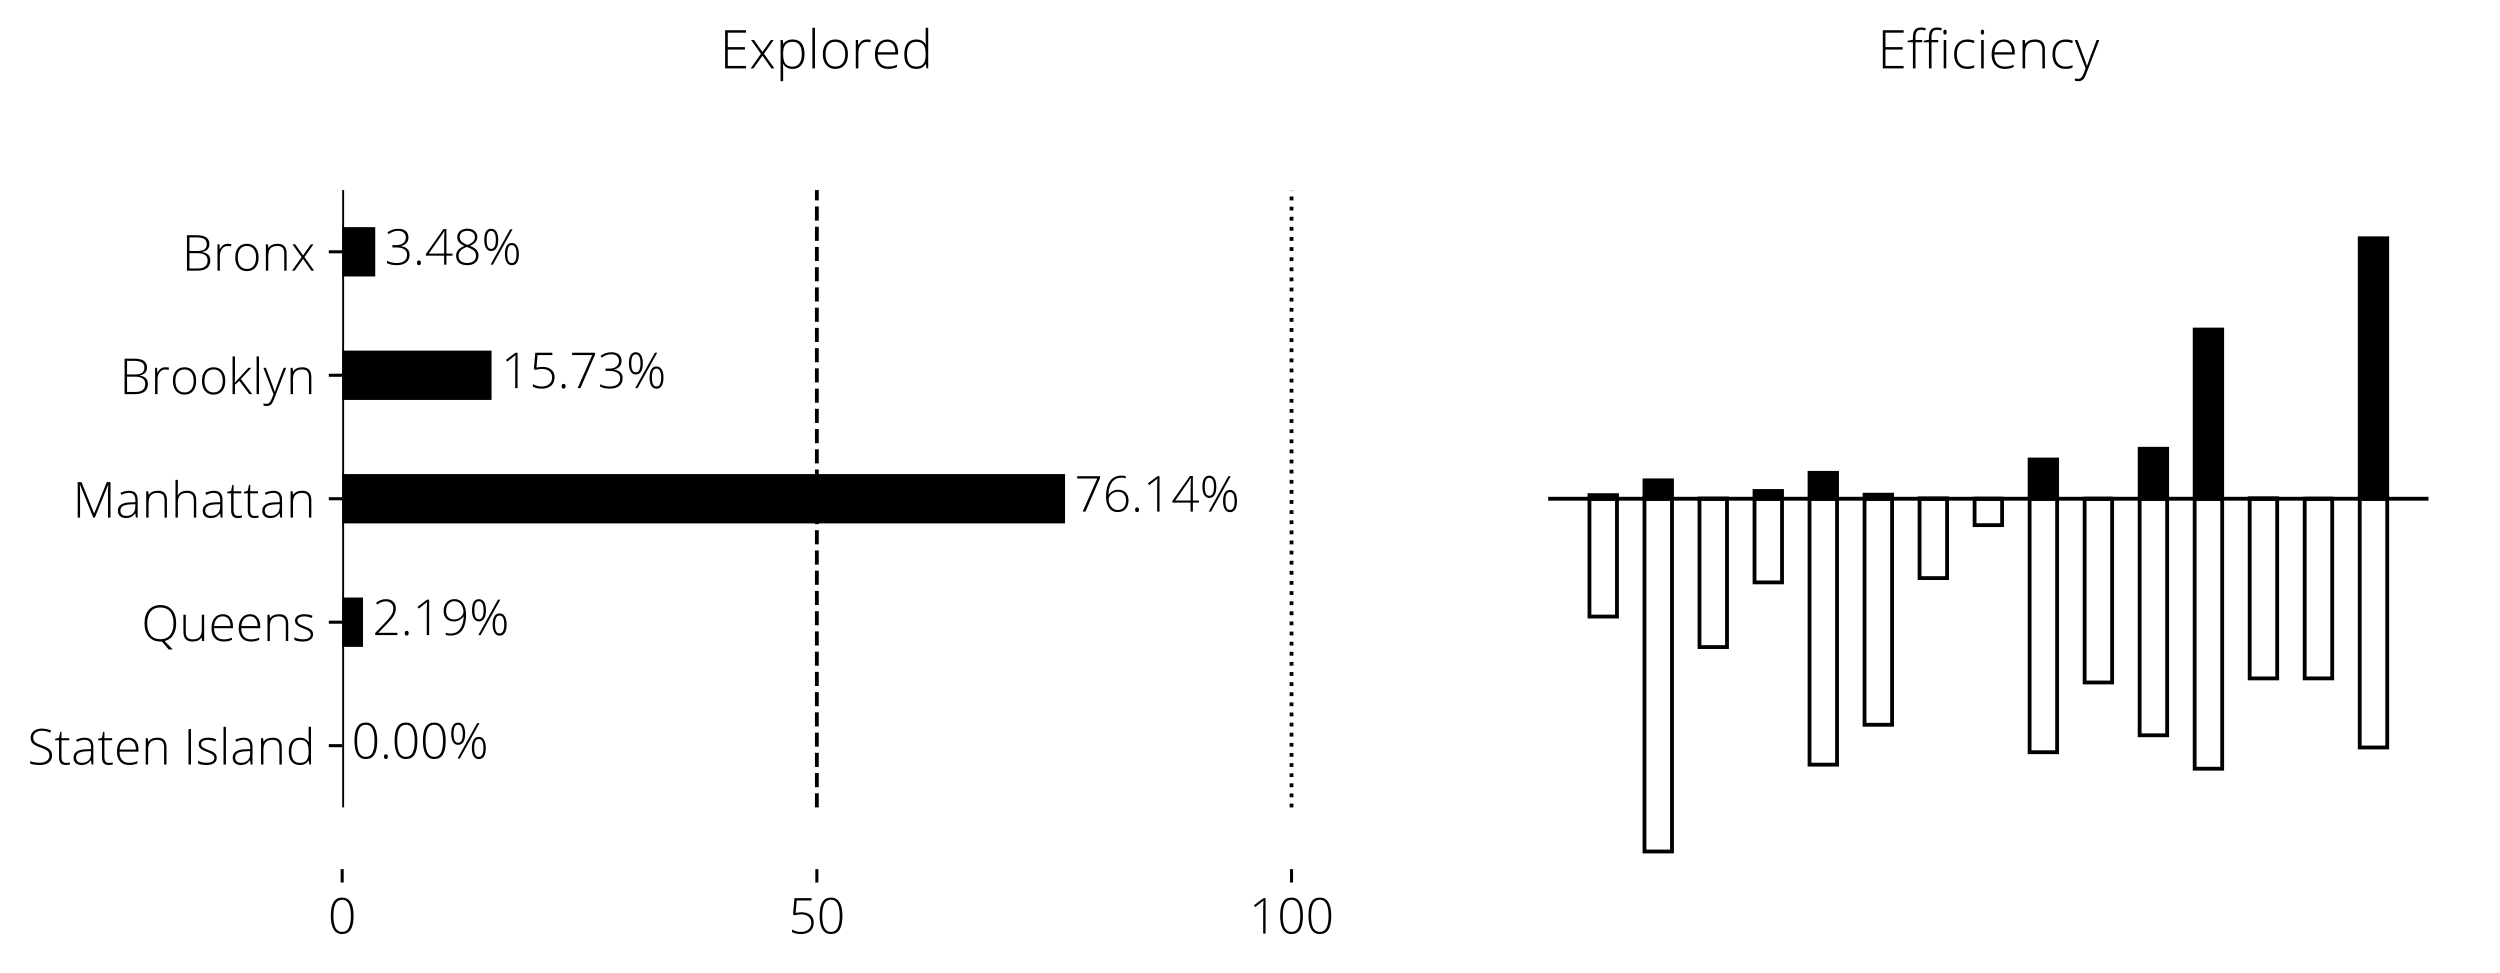
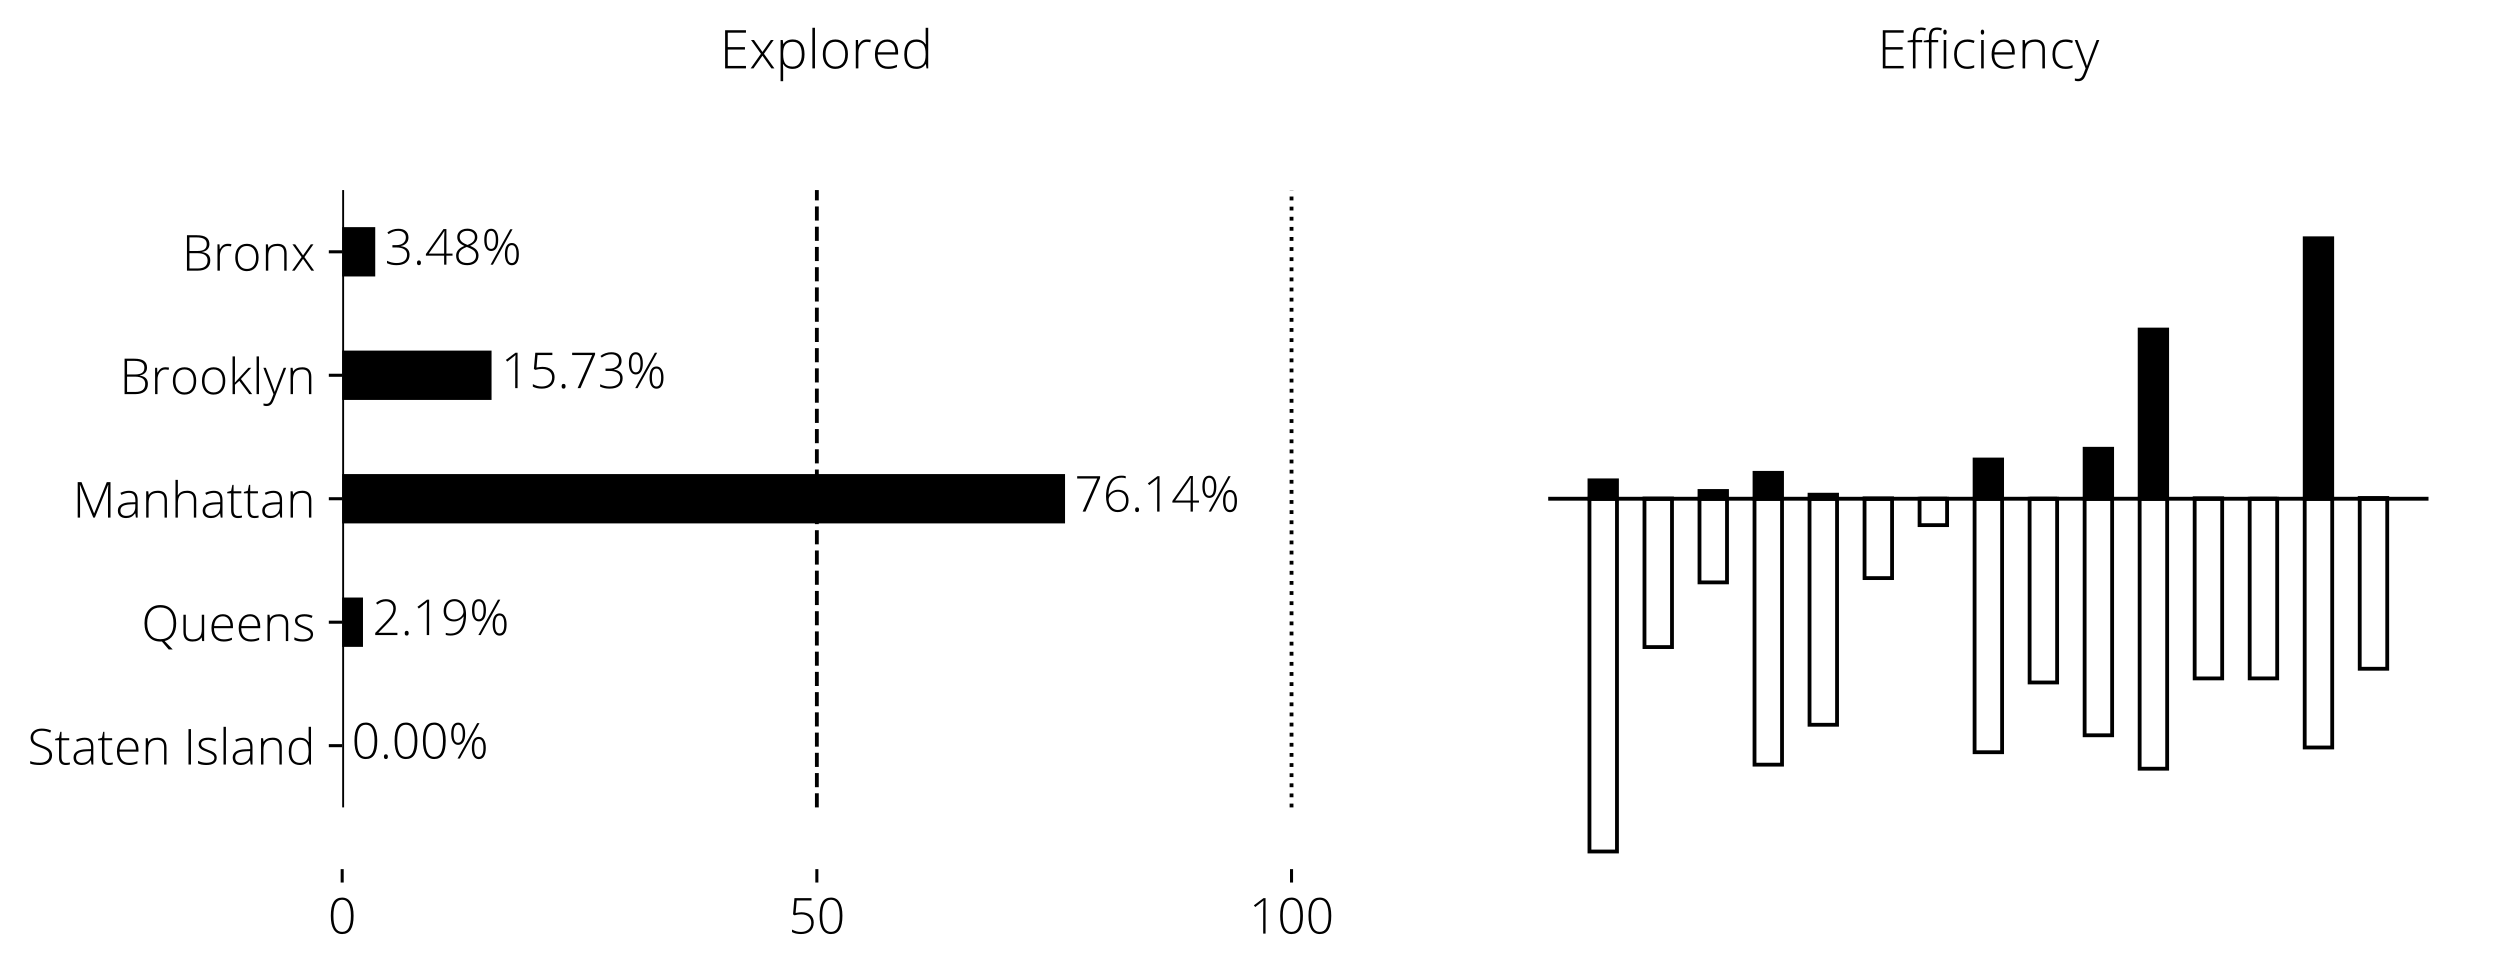
<svg xmlns="http://www.w3.org/2000/svg" xmlns:xlink="http://www.w3.org/1999/xlink" width="654.828pt" height="254.856pt" viewBox="0 0 654.828 254.856" version="1.1">
  <defs>
    <style type="text/css">*{stroke-linejoin: round; stroke-linecap: butt}</style>
  </defs>
  <g id="figure_1">
    <g id="patch_1">
      <path d="M 0 254.856  L 654.828 254.856  L 654.828 0  L 0 0  z " style="fill: #ffffff" />
    </g>
    <g id="axes_1">
      <g id="patch_2">
        <path d="M 89.628 227.654  L 343.265 227.654  L 343.265 33.614  L 89.628 33.614  L 89.628 227.654  z " style="fill: none" />
      </g>
      <g id="patch_3">
-         <path d="M 89.628 201.782  L 89.628 201.782  L 89.628 188.846  L 89.628 188.846  z " clip-path="url(#p8595ddb0e6)" />
+         <path d="M 89.628 201.782  L 89.628 201.782  L 89.628 188.846  L 89.628 188.846  z " clip-path="url(#p17b033b5c3)" />
      </g>
      <g id="patch_4">
-         <path d="M 89.628 169.442  L 95.077 169.442  L 95.077 156.506  L 89.628 156.506  z " clip-path="url(#p8595ddb0e6)" />
+         <path d="M 89.628 169.442  L 95.077 169.442  L 95.077 156.506  L 89.628 156.506  z " clip-path="url(#p17b033b5c3)" />
      </g>
      <g id="patch_5">
-         <path d="M 89.628 137.102  L 278.967 137.102  L 278.967 124.166  L 89.628 124.166  z " clip-path="url(#p8595ddb0e6)" />
+         <path d="M 89.628 137.102  L 278.967 137.102  L 278.967 124.166  L 89.628 124.166  z " clip-path="url(#p17b033b5c3)" />
      </g>
      <g id="patch_6">
-         <path d="M 89.628 104.762  L 128.753 104.762  L 128.753 91.826  L 89.628 91.826  z " clip-path="url(#p8595ddb0e6)" />
+         <path d="M 89.628 104.762  L 128.753 104.762  L 128.753 91.826  L 89.628 91.826  z " clip-path="url(#p17b033b5c3)" />
      </g>
      <g id="patch_7">
-         <path d="M 89.628 72.422  L 98.287 72.422  L 98.287 59.486  L 89.628 59.486  z " clip-path="url(#p8595ddb0e6)" />
+         <path d="M 89.628 72.422  L 98.287 72.422  L 98.287 59.486  L 89.628 59.486  z " clip-path="url(#p17b033b5c3)" />
      </g>
      <g id="matplotlib.axis_1">
        <g id="xtick_1">
          <g id="line2d_1">
            <defs>
-               <path id="mc3b508fb8c" d="M 0 0  L 0 3.5  " style="stroke: #000000; stroke-width: 0.8" />
+               <path id="m04b04b1396" d="M 0 0  L 0 3.5  " style="stroke: #000000; stroke-width: 0.8" />
            </defs>
            <g>
-               <use xlink:href="#mc3b508fb8c" x="89.628" y="227.654" style="stroke: #000000; stroke-width: 0.8" />
+               <use xlink:href="#m04b04b1396" x="89.628" y="227.654" style="stroke: #000000; stroke-width: 0.8" />
            </g>
          </g>
          <g id="text_1">
            <g transform="translate(85.91836 244.5322) scale(0.13 -0.13)">
              <defs>
                <path id="OpenSans-Light-30" d="M 3297 2297  Q 3297 1094 2930 515  Q 2563 -63 1819 -63  Q 1103 -63 731 532  Q 359 1128 359 2297  Q 359 3491 720 4066  Q 1081 4641 1819 4641  Q 2541 4641 2919 4045  Q 3297 3450 3297 2297  z M 697 2297  Q 697 1234 975 726  Q 1253 219 1819 219  Q 2409 219 2679 744  Q 2950 1269 2950 2297  Q 2950 3309 2679 3834  Q 2409 4359 1819 4359  Q 1228 4359 962 3834  Q 697 3309 697 2297  z " transform="scale(0.015625)" />
              </defs>
              <use xlink:href="#OpenSans-Light-30" />
            </g>
          </g>
        </g>
        <g id="xtick_2">
          <g id="line2d_2">
            <g>
-               <use xlink:href="#mc3b508fb8c" x="213.96" y="227.654" style="stroke: #000000; stroke-width: 0.8" />
+               <use xlink:href="#m04b04b1396" x="213.96" y="227.654" style="stroke: #000000; stroke-width: 0.8" />
            </g>
          </g>
          <g id="text_2">
            <g transform="translate(206.5398 244.5322) scale(0.13 -0.13)">
              <defs>
                <path id="OpenSans-Light-35" d="M 1678 2747  Q 2409 2747 2829 2394  Q 3250 2041 3250 1422  Q 3250 719 2812 328  Q 2375 -63 1606 -63  Q 1266 -63 959 4  Q 653 72 447 197  L 447 519  Q 784 347 1046 280  Q 1309 213 1606 213  Q 2206 213 2568 530  Q 2931 847 2931 1388  Q 2931 1897 2578 2187  Q 2225 2478 1619 2478  Q 1213 2478 769 2356  L 581 2478  L 763 4569  L 2963 4569  L 2963 4269  L 1056 4269  L 916 2656  Q 1403 2747 1678 2747  z " transform="scale(0.015625)" />
              </defs>
              <use xlink:href="#OpenSans-Light-35" />
              <use xlink:href="#OpenSans-Light-30" x="57.08" />
            </g>
          </g>
        </g>
        <g id="xtick_3">
          <g id="line2d_3">
            <g>
-               <use xlink:href="#mc3b508fb8c" x="338.292" y="227.654" style="stroke: #000000; stroke-width: 0.8" />
+               <use xlink:href="#m04b04b1396" x="338.292" y="227.654" style="stroke: #000000; stroke-width: 0.8" />
            </g>
          </g>
          <g id="text_3">
            <g transform="translate(327.1613 244.5322) scale(0.13 -0.13)">
              <defs>
                <path id="OpenSans-Light-31" d="M 2131 0  L 1825 0  L 1825 3328  Q 1825 3781 1863 4269  Q 1816 4222 1766 4178  Q 1716 4134 800 3419  L 622 3641  L 1863 4569  L 2131 4569  L 2131 0  z " transform="scale(0.015625)" />
              </defs>
              <use xlink:href="#OpenSans-Light-31" />
              <use xlink:href="#OpenSans-Light-30" x="57.08" />
              <use xlink:href="#OpenSans-Light-30" x="114.16" />
            </g>
          </g>
        </g>
      </g>
      <g id="matplotlib.axis_2">
        <g id="ytick_1">
          <g id="line2d_4">
            <defs>
-               <path id="mf82429745a" d="M 0 0  L -3.5 0  " style="stroke: #000000; stroke-width: 0.8" />
+               <path id="mb92f3409f8" d="M 0 0  L -3.5 0  " style="stroke: #000000; stroke-width: 0.8" />
            </defs>
            <g>
-               <use xlink:href="#mf82429745a" x="89.628" y="195.314" style="stroke: #000000; stroke-width: 0.8" />
+               <use xlink:href="#mb92f3409f8" x="89.628" y="195.314" style="stroke: #000000; stroke-width: 0.8" />
            </g>
          </g>
          <g id="text_4">
            <g transform="translate(7.2 200.2532) scale(0.13 -0.13)">
              <defs>
                <path id="OpenSans-Light-53" d="M 3169 1178  Q 3169 606 2748 271  Q 2328 -63 1631 -63  Q 794 -63 347 122  L 347 441  Q 841 231 1606 231  Q 2169 231 2498 489  Q 2828 747 2828 1166  Q 2828 1425 2718 1595  Q 2609 1766 2362 1906  Q 2116 2047 1638 2209  Q 938 2450 670 2729  Q 403 3009 403 3475  Q 403 3988 804 4311  Q 1206 4634 1838 4634  Q 2481 4634 3047 4391  L 2931 4116  Q 2363 4353 1844 4353  Q 1338 4353 1038 4118  Q 738 3884 738 3481  Q 738 3228 830 3065  Q 922 2903 1131 2773  Q 1341 2644 1850 2463  Q 2384 2278 2653 2104  Q 2922 1931 3045 1711  Q 3169 1491 3169 1178  z " transform="scale(0.015625)" />
                <path id="OpenSans-Light-74" d="M 1466 213  Q 1759 213 1978 263  L 1978 13  Q 1753 -63 1459 -63  Q 1009 -63 795 178  Q 581 419 581 934  L 581 3128  L 78 3128  L 78 3309  L 581 3450  L 738 4219  L 897 4219  L 897 3397  L 1894 3397  L 1894 3128  L 897 3128  L 897 978  Q 897 588 1034 400  Q 1172 213 1466 213  z " transform="scale(0.015625)" />
                <path id="OpenSans-Light-61" d="M 2631 0  L 2553 538  L 2528 538  Q 2272 209 2001 73  Q 1731 -63 1363 -63  Q 863 -63 584 193  Q 306 450 306 903  Q 306 1400 720 1675  Q 1134 1950 1919 1966  L 2566 1984  L 2566 2209  Q 2566 2694 2369 2941  Q 2172 3188 1734 3188  Q 1263 3188 756 2925  L 641 3194  Q 1200 3456 1747 3456  Q 2306 3456 2582 3165  Q 2859 2875 2859 2259  L 2859 0  L 2631 0  z M 1381 219  Q 1925 219 2239 530  Q 2553 841 2553 1394  L 2553 1728  L 1959 1703  Q 1244 1669 939 1480  Q 634 1291 634 891  Q 634 572 829 395  Q 1025 219 1381 219  z " transform="scale(0.015625)" />
                <path id="OpenSans-Light-65" d="M 1941 -63  Q 1200 -63 786 393  Q 372 850 372 1672  Q 372 2484 772 2973  Q 1172 3463 1850 3463  Q 2450 3463 2797 3044  Q 3144 2625 3144 1906  L 3144 1656  L 697 1656  Q 703 956 1023 587  Q 1344 219 1941 219  Q 2231 219 2451 259  Q 2672 300 3009 434  L 3009 153  Q 2722 28 2478 -17  Q 2234 -63 1941 -63  z M 1850 3188  Q 1359 3188 1062 2864  Q 766 2541 716 1931  L 2816 1931  Q 2816 2522 2559 2855  Q 2303 3188 1850 3188  z " transform="scale(0.015625)" />
                <path id="OpenSans-Light-6e" d="M 2938 0  L 2938 2203  Q 2938 2716 2722 2948  Q 2506 3181 2053 3181  Q 1444 3181 1161 2873  Q 878 2566 878 1875  L 878 0  L 569 0  L 569 3397  L 831 3397  L 891 2931  L 909 2931  Q 1241 3463 2088 3463  Q 3244 3463 3244 2222  L 3244 0  L 2938 0  z " transform="scale(0.015625)" />
                <path id="OpenSans-Light-20" transform="scale(0.015625)" />
                <path id="OpenSans-Light-49" d="M 647 0  L 647 4569  L 966 4569  L 966 0  L 647 0  z " transform="scale(0.015625)" />
                <path id="OpenSans-Light-73" d="M 2675 884  Q 2675 428 2328 182  Q 1981 -63 1344 -63  Q 663 -63 263 147  L 263 481  Q 775 225 1344 225  Q 1847 225 2108 392  Q 2369 559 2369 838  Q 2369 1094 2161 1269  Q 1953 1444 1478 1613  Q 969 1797 762 1930  Q 556 2063 451 2230  Q 347 2397 347 2638  Q 347 3019 667 3241  Q 988 3463 1563 3463  Q 2113 3463 2606 3256  L 2491 2975  Q 1991 3181 1563 3181  Q 1147 3181 903 3043  Q 659 2906 659 2663  Q 659 2397 848 2237  Q 1038 2078 1588 1881  Q 2047 1716 2256 1583  Q 2466 1450 2570 1281  Q 2675 1113 2675 884  z " transform="scale(0.015625)" />
                <path id="OpenSans-Light-6c" d="M 878 0  L 569 0  L 569 4863  L 878 4863  L 878 0  z " transform="scale(0.015625)" />
                <path id="OpenSans-Light-64" d="M 1813 3463  Q 2181 3463 2450 3328  Q 2719 3194 2931 2869  L 2950 2869  Q 2931 3263 2931 3641  L 2931 4863  L 3238 4863  L 3238 0  L 3034 0  L 2956 519  L 2931 519  Q 2544 -63 1819 -63  Q 1116 -63 744 375  Q 372 813 372 1650  Q 372 2531 740 2997  Q 1109 3463 1813 3463  z M 1813 3181  Q 1256 3181 976 2790  Q 697 2400 697 1656  Q 697 213 1819 213  Q 2394 213 2662 547  Q 2931 881 2931 1650  L 2931 1703  Q 2931 2491 2667 2836  Q 2403 3181 1813 3181  z " transform="scale(0.015625)" />
              </defs>
              <use xlink:href="#OpenSans-Light-53" />
              <use xlink:href="#OpenSans-Light-74" x="54.492" />
              <use xlink:href="#OpenSans-Light-61" x="87.988" />
              <use xlink:href="#OpenSans-Light-74" x="140.967" />
              <use xlink:href="#OpenSans-Light-65" x="174.463" />
              <use xlink:href="#OpenSans-Light-6e" x="229.346" />
              <use xlink:href="#OpenSans-Light-20" x="288.33" />
              <use xlink:href="#OpenSans-Light-49" x="314.307" />
              <use xlink:href="#OpenSans-Light-73" x="339.502" />
              <use xlink:href="#OpenSans-Light-6c" x="386.084" />
              <use xlink:href="#OpenSans-Light-61" x="408.691" />
              <use xlink:href="#OpenSans-Light-6e" x="461.67" />
              <use xlink:href="#OpenSans-Light-64" x="520.654" />
            </g>
          </g>
        </g>
        <g id="ytick_2">
          <g id="line2d_5">
            <g>
-               <use xlink:href="#mf82429745a" x="89.628" y="162.974" style="stroke: #000000; stroke-width: 0.8" />
+               <use xlink:href="#mb92f3409f8" x="89.628" y="162.974" style="stroke: #000000; stroke-width: 0.8" />
            </g>
          </g>
          <g id="text_5">
            <g transform="translate(37.03094 167.9132) scale(0.13 -0.13)">
              <defs>
                <path id="OpenSans-Light-51" d="M 4488 2291  Q 4488 1372 4094 770  Q 3700 169 3003 0  L 4044 -1088  L 3525 -1088  L 2644 -56  L 2541 -63  L 2444 -63  Q 1491 -63 947 570  Q 403 1203 403 2297  Q 403 3388 951 4014  Q 1500 4641 2450 4641  Q 3406 4641 3947 4011  Q 4488 3381 4488 2291  z M 750 2291  Q 750 1309 1187 773  Q 1625 238 2444 238  Q 3269 238 3705 769  Q 4141 1300 4141 2291  Q 4141 3278 3705 3804  Q 3269 4331 2450 4331  Q 1634 4331 1192 3800  Q 750 3269 750 2291  z " transform="scale(0.015625)" />
                <path id="OpenSans-Light-75" d="M 838 3397  L 838 1197  Q 838 684 1053 451  Q 1269 219 1722 219  Q 2328 219 2614 525  Q 2900 831 2900 1522  L 2900 3397  L 3206 3397  L 3206 0  L 2944 0  L 2888 469  L 2869 469  Q 2538 -63 1691 -63  Q 531 -63 531 1178  L 531 3397  L 838 3397  z " transform="scale(0.015625)" />
              </defs>
              <use xlink:href="#OpenSans-Light-51" />
              <use xlink:href="#OpenSans-Light-75" x="76.416" />
              <use xlink:href="#OpenSans-Light-65" x="135.4" />
              <use xlink:href="#OpenSans-Light-65" x="190.283" />
              <use xlink:href="#OpenSans-Light-6e" x="245.166" />
              <use xlink:href="#OpenSans-Light-73" x="304.15" />
            </g>
          </g>
        </g>
        <g id="ytick_3">
          <g id="line2d_6">
            <g>
-               <use xlink:href="#mf82429745a" x="89.628" y="130.634" style="stroke: #000000; stroke-width: 0.8" />
+               <use xlink:href="#mb92f3409f8" x="89.628" y="130.634" style="stroke: #000000; stroke-width: 0.8" />
            </g>
          </g>
          <g id="text_6">
            <g transform="translate(19.03406 135.5732) scale(0.13 -0.13)">
              <defs>
                <path id="OpenSans-Light-4d" d="M 2656 0  L 953 4219  L 928 4219  Q 953 3831 953 3425  L 953 0  L 647 0  L 647 4569  L 1141 4569  L 2759 550  L 2778 550  L 4397 4569  L 4878 4569  L 4878 0  L 4556 0  L 4556 3463  Q 4556 3825 4594 4213  L 4569 4213  L 2859 0  L 2656 0  z " transform="scale(0.015625)" />
                <path id="OpenSans-Light-68" d="M 2938 0  L 2938 2203  Q 2938 2716 2722 2948  Q 2506 3181 2053 3181  Q 1444 3181 1161 2873  Q 878 2566 878 1875  L 878 0  L 569 0  L 569 4863  L 878 4863  L 878 3316  L 863 2881  L 884 2881  Q 1075 3188 1365 3325  Q 1656 3463 2088 3463  Q 3244 3463 3244 2222  L 3244 0  L 2938 0  z " transform="scale(0.015625)" />
              </defs>
              <use xlink:href="#OpenSans-Light-4d" />
              <use xlink:href="#OpenSans-Light-61" x="86.279" />
              <use xlink:href="#OpenSans-Light-6e" x="139.258" />
              <use xlink:href="#OpenSans-Light-68" x="198.242" />
              <use xlink:href="#OpenSans-Light-61" x="257.227" />
              <use xlink:href="#OpenSans-Light-74" x="310.205" />
              <use xlink:href="#OpenSans-Light-74" x="343.701" />
              <use xlink:href="#OpenSans-Light-61" x="377.197" />
              <use xlink:href="#OpenSans-Light-6e" x="430.176" />
            </g>
          </g>
        </g>
        <g id="ytick_4">
          <g id="line2d_7">
            <g>
-               <use xlink:href="#mf82429745a" x="89.628" y="98.294" style="stroke: #000000; stroke-width: 0.8" />
+               <use xlink:href="#mb92f3409f8" x="89.628" y="98.294" style="stroke: #000000; stroke-width: 0.8" />
            </g>
          </g>
          <g id="text_7">
            <g transform="translate(31.31703 103.2332) scale(0.13 -0.13)">
              <defs>
                <path id="OpenSans-Light-42" d="M 647 4569  L 1900 4569  Q 2747 4569 3144 4281  Q 3541 3994 3541 3413  Q 3541 3016 3298 2752  Q 3056 2488 2591 2413  L 2591 2394  Q 3138 2313 3395 2048  Q 3653 1784 3653 1313  Q 3653 681 3234 340  Q 2816 0 2047 0  L 647 0  L 647 4569  z M 966 2534  L 1972 2534  Q 2616 2534 2908 2748  Q 3200 2963 3200 3419  Q 3200 3875 2870 4081  Q 2541 4288 1888 4288  L 966 4288  L 966 2534  z M 966 2253  L 966 281  L 2041 281  Q 3309 281 3309 1313  Q 3309 2253 1972 2253  L 966 2253  z " transform="scale(0.015625)" />
                <path id="OpenSans-Light-72" d="M 1906 3463  Q 2122 3463 2369 3419  L 2309 3122  Q 2097 3175 1869 3175  Q 1434 3175 1156 2806  Q 878 2438 878 1875  L 878 0  L 569 0  L 569 3397  L 831 3397  L 863 2784  L 884 2784  Q 1094 3159 1331 3311  Q 1569 3463 1906 3463  z " transform="scale(0.015625)" />
                <path id="OpenSans-Light-6f" d="M 3378 1703  Q 3378 872 2975 404  Q 2572 -63 1863 -63  Q 1416 -63 1075 153  Q 734 369 553 772  Q 372 1175 372 1703  Q 372 2534 775 2998  Q 1178 3463 1881 3463  Q 2581 3463 2979 2992  Q 3378 2522 3378 1703  z M 697 1703  Q 697 1003 1005 611  Q 1313 219 1875 219  Q 2438 219 2745 611  Q 3053 1003 3053 1703  Q 3053 2406 2742 2793  Q 2431 3181 1869 3181  Q 1306 3181 1001 2795  Q 697 2409 697 1703  z " transform="scale(0.015625)" />
                <path id="OpenSans-Light-6b" d="M 872 1491  L 2606 3397  L 2981 3397  L 1644 1947  L 3097 0  L 2725 0  L 1434 1716  L 878 1209  L 878 0  L 569 0  L 569 4863  L 878 4863  L 878 2425  L 856 1491  L 872 1491  z " transform="scale(0.015625)" />
                <path id="OpenSans-Light-79" d="M 0 3397  L 319 3397  L 1038 1491  Q 1366 613 1453 306  L 1472 306  Q 1603 709 1900 1509  L 2619 3397  L 2938 3397  L 1416 -550  Q 1231 -1031 1106 -1200  Q 981 -1369 814 -1453  Q 647 -1538 409 -1538  Q 231 -1538 13 -1472  L 13 -1203  Q 194 -1253 403 -1253  Q 563 -1253 684 -1178  Q 806 -1103 904 -945  Q 1003 -788 1133 -445  Q 1263 -103 1300 0  L 0 3397  z " transform="scale(0.015625)" />
              </defs>
              <use xlink:href="#OpenSans-Light-42" />
              <use xlink:href="#OpenSans-Light-72" x="62.695" />
              <use xlink:href="#OpenSans-Light-6f" x="101.611" />
              <use xlink:href="#OpenSans-Light-6f" x="160.205" />
              <use xlink:href="#OpenSans-Light-6b" x="218.799" />
              <use xlink:href="#OpenSans-Light-6c" x="267.188" />
              <use xlink:href="#OpenSans-Light-79" x="289.795" />
              <use xlink:href="#OpenSans-Light-6e" x="335.693" />
            </g>
          </g>
        </g>
        <g id="ytick_5">
          <g id="line2d_8">
            <g>
-               <use xlink:href="#mf82429745a" x="89.628" y="65.954" style="stroke: #000000; stroke-width: 0.8" />
+               <use xlink:href="#mb92f3409f8" x="89.628" y="65.954" style="stroke: #000000; stroke-width: 0.8" />
            </g>
          </g>
          <g id="text_8">
            <g transform="translate(47.65641 70.89317) scale(0.13 -0.13)">
              <defs>
                <path id="OpenSans-Light-78" d="M 1403 1747  L 219 3397  L 575 3397  L 1588 1966  L 2591 3397  L 2931 3397  L 1766 1747  L 3016 0  L 2656 0  L 1588 1516  L 513 0  L 172 0  L 1403 1747  z " transform="scale(0.015625)" />
              </defs>
              <use xlink:href="#OpenSans-Light-42" />
              <use xlink:href="#OpenSans-Light-72" x="62.695" />
              <use xlink:href="#OpenSans-Light-6f" x="101.611" />
              <use xlink:href="#OpenSans-Light-6e" x="160.205" />
              <use xlink:href="#OpenSans-Light-78" x="219.189" />
            </g>
          </g>
        </g>
      </g>
      <g id="LineCollection_1">
-         <path d="M 89.628 211.484  L 89.628 49.784  " clip-path="url(#p8595ddb0e6)" style="fill: none; stroke: #000000" />
+         <path d="M 89.628 211.484  L 89.628 49.784  " clip-path="url(#p17b033b5c3)" style="fill: none; stroke: #000000" />
      </g>
      <g id="LineCollection_2">
-         <path d="M 213.96 211.484  L 213.96 49.784  " clip-path="url(#p8595ddb0e6)" style="fill: none; stroke-dasharray: 3.7,1.6; stroke-dashoffset: 0; stroke: #000000" />
+         <path d="M 213.96 211.484  L 213.96 49.784  " clip-path="url(#p17b033b5c3)" style="fill: none; stroke-dasharray: 3.7,1.6; stroke-dashoffset: 0; stroke: #000000" />
      </g>
      <g id="LineCollection_3">
-         <path d="M 338.292 211.484  L 338.292 49.784  " clip-path="url(#p8595ddb0e6)" style="fill: none; stroke-dasharray: 1,1.65; stroke-dashoffset: 0; stroke: #000000" />
+         <path d="M 338.292 211.484  L 338.292 49.784  " clip-path="url(#p17b033b5c3)" style="fill: none; stroke-dasharray: 1,1.65; stroke-dashoffset: 0; stroke: #000000" />
      </g>
      <g id="text_9">
        <g transform="translate(92.11507 198.6911) scale(0.13 -0.13)">
          <defs>
            <path id="OpenSans-Light-2e" d="M 506 244  Q 506 550 756 550  Q 1013 550 1013 244  Q 1013 -63 756 -63  Q 506 -63 506 244  z " transform="scale(0.015625)" />
            <path id="OpenSans-Light-25" d="M 659 3206  Q 659 2625 800 2333  Q 941 2041 1241 2041  Q 1844 2041 1844 3206  Q 1844 3781 1689 4070  Q 1534 4359 1241 4359  Q 941 4359 800 4070  Q 659 3781 659 3206  z M 2150 3206  Q 2150 2500 1915 2133  Q 1681 1766 1241 1766  Q 825 1766 589 2142  Q 353 2519 353 3206  Q 353 3903 578 4268  Q 803 4634 1241 4634  Q 1675 4634 1912 4257  Q 2150 3881 2150 3206  z M 3322 1369  Q 3322 791 3462 502  Q 3603 213 3903 213  Q 4506 213 4506 1369  Q 4506 2522 3903 2522  Q 3603 2522 3462 2236  Q 3322 1950 3322 1369  z M 4813 1369  Q 4813 663 4581 295  Q 4350 -72 3909 -72  Q 3484 -72 3250 308  Q 3016 688 3016 1369  Q 3016 2072 3245 2434  Q 3475 2797 3909 2797  Q 4338 2797 4575 2422  Q 4813 2047 4813 1369  z M 4000 4569  L 1466 0  L 1166 0  L 3700 4569  L 4000 4569  z " transform="scale(0.015625)" />
          </defs>
          <use xlink:href="#OpenSans-Light-30" />
          <use xlink:href="#OpenSans-Light-2e" x="57.08" />
          <use xlink:href="#OpenSans-Light-30" x="80.859" />
          <use xlink:href="#OpenSans-Light-30" x="137.939" />
          <use xlink:href="#OpenSans-Light-25" x="195.02" />
        </g>
      </g>
      <g id="text_10">
        <g transform="translate(97.5641 166.3511) scale(0.13 -0.13)">
          <defs>
            <path id="OpenSans-Light-32" d="M 3213 0  L 353 0  L 353 275  L 1569 1544  Q 2081 2075 2287 2356  Q 2494 2638 2591 2894  Q 2688 3150 2688 3431  Q 2688 3841 2419 4097  Q 2150 4353 1722 4353  Q 1150 4353 628 3938  L 459 4153  Q 1031 4634 1728 4634  Q 2325 4634 2667 4315  Q 3009 3997 3009 3438  Q 3009 2984 2779 2561  Q 2550 2138 1941 1516  L 769 313  L 769 300  L 3213 300  L 3213 0  z " transform="scale(0.015625)" />
            <path id="OpenSans-Light-39" d="M 3238 2631  Q 3238 1731 3002 1125  Q 2766 519 2314 228  Q 1863 -63 1222 -63  Q 897 -63 622 19  L 622 288  Q 756 244 945 220  Q 1134 197 1234 197  Q 2006 197 2443 755  Q 2881 1313 2931 2381  L 2894 2381  Q 2666 2081 2350 1920  Q 2034 1759 1691 1759  Q 1056 1759 701 2109  Q 347 2459 347 3103  Q 347 3791 736 4216  Q 1125 4641 1747 4641  Q 2197 4641 2534 4405  Q 2872 4169 3055 3712  Q 3238 3256 3238 2631  z M 1747 4366  Q 1253 4366 959 4033  Q 666 3700 666 3122  Q 666 2578 937 2297  Q 1209 2016 1716 2016  Q 2031 2016 2304 2156  Q 2578 2297 2739 2530  Q 2900 2763 2900 3003  Q 2900 3369 2754 3687  Q 2609 4006 2348 4186  Q 2088 4366 1747 4366  z " transform="scale(0.015625)" />
          </defs>
          <use xlink:href="#OpenSans-Light-32" />
          <use xlink:href="#OpenSans-Light-2e" x="57.08" />
          <use xlink:href="#OpenSans-Light-31" x="80.859" />
          <use xlink:href="#OpenSans-Light-39" x="137.939" />
          <use xlink:href="#OpenSans-Light-25" x="195.02" />
        </g>
      </g>
      <g id="text_11">
        <g transform="translate(281.4537 134.0111) scale(0.13 -0.13)">
          <defs>
            <path id="OpenSans-Light-37" d="M 1044 0  L 2925 4269  L 341 4269  L 341 4569  L 3297 4569  L 3297 4341  L 1409 0  L 1044 0  z " transform="scale(0.015625)" />
            <path id="OpenSans-Light-36" d="M 409 1947  Q 409 2838 651 3445  Q 894 4053 1339 4347  Q 1784 4641 2413 4641  Q 2706 4641 2950 4569  L 2950 4294  Q 2722 4378 2400 4378  Q 1628 4378 1198 3822  Q 769 3266 716 2203  L 756 2203  Q 994 2509 1300 2665  Q 1606 2822 1947 2822  Q 2588 2822 2948 2456  Q 3309 2091 3309 1447  Q 3309 747 2929 342  Q 2550 -63 1906 -63  Q 1213 -63 811 467  Q 409 997 409 1947  z M 1906 213  Q 2419 213 2703 534  Q 2988 856 2988 1453  Q 2988 1978 2706 2272  Q 2425 2566 1941 2566  Q 1622 2566 1348 2425  Q 1075 2284 912 2051  Q 750 1819 750 1575  Q 750 1228 904 908  Q 1059 588 1323 400  Q 1588 213 1906 213  z " transform="scale(0.015625)" />
            <path id="OpenSans-Light-34" d="M 3566 1166  L 2778 1166  L 2778 0  L 2484 0  L 2484 1166  L 134 1166  L 134 1375  L 2400 4594  L 2778 4594  L 2778 1434  L 3566 1434  L 3566 1166  z M 2484 1434  L 2484 2741  Q 2484 3684 2528 4325  L 2503 4325  Q 2441 4209 2119 3738  L 506 1434  L 2484 1434  z " transform="scale(0.015625)" />
          </defs>
          <use xlink:href="#OpenSans-Light-37" />
          <use xlink:href="#OpenSans-Light-36" x="57.08" />
          <use xlink:href="#OpenSans-Light-2e" x="114.16" />
          <use xlink:href="#OpenSans-Light-31" x="137.939" />
          <use xlink:href="#OpenSans-Light-34" x="195.02" />
          <use xlink:href="#OpenSans-Light-25" x="252.1" />
        </g>
      </g>
      <g id="text_12">
        <g transform="translate(131.2399 101.6711) scale(0.13 -0.13)">
          <defs>
            <path id="OpenSans-Light-33" d="M 3059 3494  Q 3059 3069 2792 2778  Q 2525 2488 2075 2406  L 2075 2388  Q 2625 2319 2912 2037  Q 3200 1756 3200 1281  Q 3200 641 2764 289  Q 2328 -63 1509 -63  Q 813 -63 294 197  L 294 506  Q 556 369 882 291  Q 1209 213 1497 213  Q 2188 213 2534 492  Q 2881 772 2881 1281  Q 2881 1734 2526 1978  Q 2172 2222 1484 2222  L 991 2222  L 991 2522  L 1491 2522  Q 2059 2522 2392 2792  Q 2725 3063 2725 3525  Q 2725 3906 2454 4136  Q 2184 4366 1747 4366  Q 1406 4366 1125 4270  Q 844 4175 494 3944  L 341 4153  Q 606 4375 981 4504  Q 1356 4634 1741 4634  Q 2372 4634 2715 4336  Q 3059 4038 3059 3494  z " transform="scale(0.015625)" />
          </defs>
          <use xlink:href="#OpenSans-Light-31" />
          <use xlink:href="#OpenSans-Light-35" x="57.08" />
          <use xlink:href="#OpenSans-Light-2e" x="114.16" />
          <use xlink:href="#OpenSans-Light-37" x="137.939" />
          <use xlink:href="#OpenSans-Light-33" x="195.02" />
          <use xlink:href="#OpenSans-Light-25" x="252.1" />
        </g>
      </g>
      <g id="text_13">
        <g transform="translate(100.7736 69.33114) scale(0.13 -0.13)">
          <defs>
            <path id="OpenSans-Light-38" d="M 1819 4647  Q 2400 4647 2754 4350  Q 3109 4053 3109 3547  Q 3109 3197 2889 2928  Q 2669 2659 2175 2431  Q 2775 2184 3019 1890  Q 3263 1597 3263 1178  Q 3263 613 2867 275  Q 2472 -63 1806 -63  Q 1116 -63 747 253  Q 378 569 378 1172  Q 378 1581 637 1890  Q 897 2200 1441 2419  Q 938 2656 731 2920  Q 525 3184 525 3553  Q 525 3881 690 4129  Q 856 4378 1154 4512  Q 1453 4647 1819 4647  z M 697 1125  Q 697 694 989 456  Q 1281 219 1806 219  Q 2319 219 2631 470  Q 2944 722 2944 1153  Q 2944 1541 2698 1783  Q 2453 2025 1753 2291  Q 1178 2069 937 1800  Q 697 1531 697 1125  z M 1813 4366  Q 1372 4366 1105 4148  Q 838 3931 838 3553  Q 838 3334 936 3167  Q 1034 3000 1220 2864  Q 1406 2728 1844 2547  Q 2353 2744 2575 2981  Q 2797 3219 2797 3553  Q 2797 3928 2533 4147  Q 2269 4366 1813 4366  z " transform="scale(0.015625)" />
          </defs>
          <use xlink:href="#OpenSans-Light-33" />
          <use xlink:href="#OpenSans-Light-2e" x="57.08" />
          <use xlink:href="#OpenSans-Light-34" x="80.859" />
          <use xlink:href="#OpenSans-Light-38" x="137.939" />
          <use xlink:href="#OpenSans-Light-25" x="195.02" />
        </g>
      </g>
      <g id="text_14">
        <g transform="translate(188.5144 17.91219) scale(0.14 -0.14)">
          <defs>
            <path id="OpenSans-Light-45" d="M 3144 0  L 647 0  L 647 4569  L 3144 4569  L 3144 4275  L 966 4275  L 966 2547  L 3022 2547  L 3022 2253  L 966 2253  L 966 294  L 3144 294  L 3144 0  z " transform="scale(0.015625)" />
            <path id="OpenSans-Light-70" d="M 2022 -63  Q 1238 -63 878 525  L 856 525  L 866 263  Q 878 31 878 -244  L 878 -1538  L 569 -1538  L 569 3397  L 831 3397  L 891 2913  L 909 2913  Q 1259 3463 2028 3463  Q 2716 3463 3077 3011  Q 3438 2559 3438 1697  Q 3438 859 3058 398  Q 2678 -63 2022 -63  z M 2016 213  Q 2538 213 2823 600  Q 3109 988 3109 1684  Q 3109 3181 2028 3181  Q 1434 3181 1156 2854  Q 878 2528 878 1791  L 878 1691  Q 878 894 1145 553  Q 1413 213 2016 213  z " transform="scale(0.015625)" />
          </defs>
          <use xlink:href="#OpenSans-Light-45" />
          <use xlink:href="#OpenSans-Light-78" x="55.176" />
          <use xlink:href="#OpenSans-Light-70" x="104.98" />
          <use xlink:href="#OpenSans-Light-6c" x="164.502" />
          <use xlink:href="#OpenSans-Light-6f" x="187.109" />
          <use xlink:href="#OpenSans-Light-72" x="245.703" />
          <use xlink:href="#OpenSans-Light-65" x="284.619" />
          <use xlink:href="#OpenSans-Light-64" x="339.502" />
        </g>
      </g>
    </g>
    <g id="axes_2">
      <g id="patch_8">
-         <path d="M 416.329 130.634  L 423.535 130.634  L 423.535 129.688  L 416.329 129.688  z " clip-path="url(#p18be7651af)" style="stroke: #000000; stroke-linejoin: miter" />
+         <path d="M 416.329 130.634  L 423.535 130.634  L 423.535 125.817  L 416.329 125.817  z " clip-path="url(#p1e48fe4315)" style="stroke: #000000; stroke-linejoin: miter" />
      </g>
      <g id="patch_9">
-         <path d="M 430.741 130.634  L 437.946 130.634  L 437.946 125.817  L 430.741 125.817  z " clip-path="url(#p18be7651af)" style="stroke: #000000; stroke-linejoin: miter" />
+         <path d="M 430.741 130.634  L 437.946 130.634  L 437.946 130.613  L 430.741 130.613  z " clip-path="url(#p1e48fe4315)" style="stroke: #000000; stroke-linejoin: miter" />
      </g>
      <g id="patch_10">
-         <path d="M 445.152 130.634  L 452.357 130.634  L 452.357 130.613  L 445.152 130.613  z " clip-path="url(#p18be7651af)" style="stroke: #000000; stroke-linejoin: miter" />
+         <path d="M 445.152 130.634  L 452.357 130.634  L 452.357 128.603  L 445.152 128.603  z " clip-path="url(#p1e48fe4315)" style="stroke: #000000; stroke-linejoin: miter" />
      </g>
      <g id="patch_11">
-         <path d="M 459.563 130.634  L 466.768 130.634  L 466.768 128.603  L 459.563 128.603  z " clip-path="url(#p18be7651af)" style="stroke: #000000; stroke-linejoin: miter" />
+         <path d="M 459.563 130.634  L 466.768 130.634  L 466.768 123.849  L 459.563 123.849  z " clip-path="url(#p1e48fe4315)" style="stroke: #000000; stroke-linejoin: miter" />
      </g>
      <g id="patch_12">
-         <path d="M 473.974 130.634  L 481.18 130.634  L 481.18 123.849  L 473.974 123.849  z " clip-path="url(#p18be7651af)" style="stroke: #000000; stroke-linejoin: miter" />
+         <path d="M 473.974 130.634  L 481.18 130.634  L 481.18 129.575  L 473.974 129.575  z " clip-path="url(#p1e48fe4315)" style="stroke: #000000; stroke-linejoin: miter" />
      </g>
      <g id="patch_13">
-         <path d="M 488.385 130.634  L 495.591 130.634  L 495.591 129.575  L 488.385 129.575  z " clip-path="url(#p18be7651af)" style="stroke: #000000; stroke-linejoin: miter" />
+         <path d="M 488.385 130.634  L 495.591 130.634  L 495.591 130.564  L 488.385 130.564  z " clip-path="url(#p1e48fe4315)" style="stroke: #000000; stroke-linejoin: miter" />
      </g>
      <g id="patch_14">
-         <path d="M 502.796 130.634  L 510.002 130.634  L 510.002 130.564  L 502.796 130.564  z " clip-path="url(#p18be7651af)" style="stroke: #000000; stroke-linejoin: miter" />
+         <path d="M 502.796 130.634  L 510.002 130.634  L 510.002 130.634  L 502.796 130.634  z " clip-path="url(#p1e48fe4315)" style="stroke: #000000; stroke-linejoin: miter" />
      </g>
      <g id="patch_15">
-         <path d="M 517.207 130.634  L 524.413 130.634  L 524.413 130.634  L 517.207 130.634  z " clip-path="url(#p18be7651af)" style="stroke: #000000; stroke-linejoin: miter" />
+         <path d="M 517.207 130.634  L 524.413 130.634  L 524.413 120.361  L 517.207 120.361  z " clip-path="url(#p1e48fe4315)" style="stroke: #000000; stroke-linejoin: miter" />
      </g>
      <g id="patch_16">
-         <path d="M 531.619 130.634  L 538.824 130.634  L 538.824 120.361  L 531.619 120.361  z " clip-path="url(#p18be7651af)" style="stroke: #000000; stroke-linejoin: miter" />
+         <path d="M 531.619 130.634  L 538.824 130.634  L 538.824 130.634  L 531.619 130.634  z " clip-path="url(#p1e48fe4315)" style="stroke: #000000; stroke-linejoin: miter" />
      </g>
      <g id="patch_17">
-         <path d="M 546.03 130.634  L 553.235 130.634  L 553.235 130.634  L 546.03 130.634  z " clip-path="url(#p18be7651af)" style="stroke: #000000; stroke-linejoin: miter" />
+         <path d="M 546.03 130.634  L 553.235 130.634  L 553.235 117.545  L 546.03 117.545  z " clip-path="url(#p1e48fe4315)" style="stroke: #000000; stroke-linejoin: miter" />
      </g>
      <g id="patch_18">
-         <path d="M 560.441 130.634  L 567.647 130.634  L 567.647 117.545  L 560.441 117.545  z " clip-path="url(#p18be7651af)" style="stroke: #000000; stroke-linejoin: miter" />
+         <path d="M 560.441 130.634  L 567.647 130.634  L 567.647 86.32  L 560.441 86.32  z " clip-path="url(#p1e48fe4315)" style="stroke: #000000; stroke-linejoin: miter" />
      </g>
      <g id="patch_19">
-         <path d="M 574.852 130.634  L 582.058 130.634  L 582.058 86.32  L 574.852 86.32  z " clip-path="url(#p18be7651af)" style="stroke: #000000; stroke-linejoin: miter" />
+         <path d="M 574.852 130.634  L 582.058 130.634  L 582.058 130.539  L 574.852 130.539  z " clip-path="url(#p1e48fe4315)" style="stroke: #000000; stroke-linejoin: miter" />
      </g>
      <g id="patch_20">
-         <path d="M 589.263 130.634  L 596.469 130.634  L 596.469 130.539  L 589.263 130.539  z " clip-path="url(#p18be7651af)" style="stroke: #000000; stroke-linejoin: miter" />
+         <path d="M 589.263 130.634  L 596.469 130.634  L 596.469 130.634  L 589.263 130.634  z " clip-path="url(#p1e48fe4315)" style="stroke: #000000; stroke-linejoin: miter" />
      </g>
      <g id="patch_21">
-         <path d="M 603.674 130.634  L 610.88 130.634  L 610.88 130.634  L 603.674 130.634  z " clip-path="url(#p18be7651af)" style="stroke: #000000; stroke-linejoin: miter" />
+         <path d="M 603.674 130.634  L 610.88 130.634  L 610.88 62.412  L 603.674 62.412  z " clip-path="url(#p1e48fe4315)" style="stroke: #000000; stroke-linejoin: miter" />
      </g>
      <g id="patch_22">
-         <path d="M 618.086 130.634  L 625.291 130.634  L 625.291 62.412  L 618.086 62.412  z " clip-path="url(#p18be7651af)" style="stroke: #000000; stroke-linejoin: miter" />
+         <path d="M 618.086 130.634  L 625.291 130.634  L 625.291 130.44  L 618.086 130.44  z " clip-path="url(#p1e48fe4315)" style="stroke: #000000; stroke-linejoin: miter" />
      </g>
      <g id="patch_23">
-         <path d="M 416.329 130.634  L 423.535 130.634  L 423.535 161.495  L 416.329 161.495  L 416.329 130.634  z " clip-path="url(#p18be7651af)" style="fill: none; stroke: #000000; stroke-linejoin: miter" />
+         <path d="M 416.329 130.634  L 423.535 130.634  L 423.535 223.034  L 416.329 223.034  L 416.329 130.634  z " clip-path="url(#p1e48fe4315)" style="fill: none; stroke: #000000; stroke-linejoin: miter" />
      </g>
      <g id="patch_24">
-         <path d="M 430.741 130.634  L 437.946 130.634  L 437.946 223.034  L 430.741 223.034  L 430.741 130.634  z " clip-path="url(#p18be7651af)" style="fill: none; stroke: #000000; stroke-linejoin: miter" />
+         <path d="M 430.741 130.634  L 437.946 130.634  L 437.946 169.488  L 430.741 169.488  L 430.741 130.634  z " clip-path="url(#p1e48fe4315)" style="fill: none; stroke: #000000; stroke-linejoin: miter" />
      </g>
      <g id="patch_25">
-         <path d="M 445.152 130.634  L 452.357 130.634  L 452.357 169.488  L 445.152 169.488  L 445.152 130.634  z " clip-path="url(#p18be7651af)" style="fill: none; stroke: #000000; stroke-linejoin: miter" />
+         <path d="M 445.152 130.634  L 452.357 130.634  L 452.357 152.545  L 445.152 152.545  L 445.152 130.634  z " clip-path="url(#p1e48fe4315)" style="fill: none; stroke: #000000; stroke-linejoin: miter" />
      </g>
      <g id="patch_26">
-         <path d="M 459.563 130.634  L 466.768 130.634  L 466.768 152.545  L 459.563 152.545  L 459.563 130.634  z " clip-path="url(#p18be7651af)" style="fill: none; stroke: #000000; stroke-linejoin: miter" />
+         <path d="M 459.563 130.634  L 466.768 130.634  L 466.768 200.287  L 459.563 200.287  L 459.563 130.634  z " clip-path="url(#p1e48fe4315)" style="fill: none; stroke: #000000; stroke-linejoin: miter" />
      </g>
      <g id="patch_27">
-         <path d="M 473.974 130.634  L 481.18 130.634  L 481.18 200.287  L 473.974 200.287  L 473.974 130.634  z " clip-path="url(#p18be7651af)" style="fill: none; stroke: #000000; stroke-linejoin: miter" />
+         <path d="M 473.974 130.634  L 481.18 130.634  L 481.18 189.839  L 473.974 189.839  L 473.974 130.634  z " clip-path="url(#p1e48fe4315)" style="fill: none; stroke: #000000; stroke-linejoin: miter" />
      </g>
      <g id="patch_28">
-         <path d="M 488.385 130.634  L 495.591 130.634  L 495.591 189.839  L 488.385 189.839  L 488.385 130.634  z " clip-path="url(#p18be7651af)" style="fill: none; stroke: #000000; stroke-linejoin: miter" />
+         <path d="M 488.385 130.634  L 495.591 130.634  L 495.591 151.422  L 488.385 151.422  L 488.385 130.634  z " clip-path="url(#p1e48fe4315)" style="fill: none; stroke: #000000; stroke-linejoin: miter" />
      </g>
      <g id="patch_29">
-         <path d="M 502.796 130.634  L 510.002 130.634  L 510.002 151.422  L 502.796 151.422  L 502.796 130.634  z " clip-path="url(#p18be7651af)" style="fill: none; stroke: #000000; stroke-linejoin: miter" />
+         <path d="M 502.796 130.634  L 510.002 130.634  L 510.002 137.548  L 502.796 137.548  L 502.796 130.634  z " clip-path="url(#p1e48fe4315)" style="fill: none; stroke: #000000; stroke-linejoin: miter" />
      </g>
      <g id="patch_30">
-         <path d="M 517.207 130.634  L 524.413 130.634  L 524.413 137.548  L 517.207 137.548  L 517.207 130.634  z " clip-path="url(#p18be7651af)" style="fill: none; stroke: #000000; stroke-linejoin: miter" />
+         <path d="M 517.207 130.634  L 524.413 130.634  L 524.413 197.029  L 517.207 197.029  L 517.207 130.634  z " clip-path="url(#p1e48fe4315)" style="fill: none; stroke: #000000; stroke-linejoin: miter" />
      </g>
      <g id="patch_31">
-         <path d="M 531.619 130.634  L 538.824 130.634  L 538.824 197.029  L 531.619 197.029  L 531.619 130.634  z " clip-path="url(#p18be7651af)" style="fill: none; stroke: #000000; stroke-linejoin: miter" />
+         <path d="M 531.619 130.634  L 538.824 130.634  L 538.824 178.762  L 531.619 178.762  L 531.619 130.634  z " clip-path="url(#p1e48fe4315)" style="fill: none; stroke: #000000; stroke-linejoin: miter" />
      </g>
      <g id="patch_32">
-         <path d="M 546.03 130.634  L 553.235 130.634  L 553.235 178.762  L 546.03 178.762  L 546.03 130.634  z " clip-path="url(#p18be7651af)" style="fill: none; stroke: #000000; stroke-linejoin: miter" />
+         <path d="M 546.03 130.634  L 553.235 130.634  L 553.235 192.592  L 546.03 192.592  L 546.03 130.634  z " clip-path="url(#p1e48fe4315)" style="fill: none; stroke: #000000; stroke-linejoin: miter" />
      </g>
      <g id="patch_33">
-         <path d="M 560.441 130.634  L 567.647 130.634  L 567.647 192.592  L 560.441 192.592  L 560.441 130.634  z " clip-path="url(#p18be7651af)" style="fill: none; stroke: #000000; stroke-linejoin: miter" />
+         <path d="M 560.441 130.634  L 567.647 130.634  L 567.647 201.348  L 560.441 201.348  L 560.441 130.634  z " clip-path="url(#p1e48fe4315)" style="fill: none; stroke: #000000; stroke-linejoin: miter" />
      </g>
      <g id="patch_34">
-         <path d="M 574.852 130.634  L 582.058 130.634  L 582.058 201.348  L 574.852 201.348  L 574.852 130.634  z " clip-path="url(#p18be7651af)" style="fill: none; stroke: #000000; stroke-linejoin: miter" />
+         <path d="M 574.852 130.634  L 582.058 130.634  L 582.058 177.698  L 574.852 177.698  L 574.852 130.634  z " clip-path="url(#p1e48fe4315)" style="fill: none; stroke: #000000; stroke-linejoin: miter" />
      </g>
      <g id="patch_35">
-         <path d="M 589.263 130.634  L 596.469 130.634  L 596.469 177.698  L 589.263 177.698  L 589.263 130.634  z " clip-path="url(#p18be7651af)" style="fill: none; stroke: #000000; stroke-linejoin: miter" />
+         <path d="M 589.263 130.634  L 596.469 130.634  L 596.469 177.694  L 589.263 177.694  L 589.263 130.634  z " clip-path="url(#p1e48fe4315)" style="fill: none; stroke: #000000; stroke-linejoin: miter" />
      </g>
      <g id="patch_36">
-         <path d="M 603.674 130.634  L 610.88 130.634  L 610.88 177.694  L 603.674 177.694  L 603.674 130.634  z " clip-path="url(#p18be7651af)" style="fill: none; stroke: #000000; stroke-linejoin: miter" />
+         <path d="M 603.674 130.634  L 610.88 130.634  L 610.88 195.79  L 603.674 195.79  L 603.674 130.634  z " clip-path="url(#p1e48fe4315)" style="fill: none; stroke: #000000; stroke-linejoin: miter" />
      </g>
      <g id="patch_37">
-         <path d="M 618.086 130.634  L 625.291 130.634  L 625.291 195.79  L 618.086 195.79  L 618.086 130.634  z " clip-path="url(#p18be7651af)" style="fill: none; stroke: #000000; stroke-linejoin: miter" />
+         <path d="M 618.086 130.634  L 625.291 130.634  L 625.291 175.168  L 618.086 175.168  L 618.086 130.634  z " clip-path="url(#p1e48fe4315)" style="fill: none; stroke: #000000; stroke-linejoin: miter" />
      </g>
      <g id="LineCollection_4">
-         <path d="M 405.521 130.634  L 636.1 130.634  " clip-path="url(#p18be7651af)" style="fill: none; stroke: #000000" />
+         <path d="M 405.521 130.634  L 636.1 130.634  " clip-path="url(#p1e48fe4315)" style="fill: none; stroke: #000000" />
      </g>
      <g id="text_15">
        <g transform="translate(491.7482 17.91219) scale(0.14 -0.14)">
          <defs>
            <path id="OpenSans-Light-66" d="M 1831 3128  L 1031 3128  L 1031 0  L 722 0  L 722 3128  L 91 3128  L 91 3309  L 722 3425  L 722 3688  Q 722 4313 951 4605  Q 1181 4897 1703 4897  Q 1984 4897 2266 4813  L 2194 4544  Q 1944 4622 1697 4622  Q 1334 4622 1182 4408  Q 1031 4194 1031 3713  L 1031 3397  L 1831 3397  L 1831 3128  z " transform="scale(0.015625)" />
            <path id="OpenSans-Light-69" d="M 878 0  L 569 0  L 569 3397  L 878 3397  L 878 0  z M 525 4341  Q 525 4641 722 4641  Q 819 4641 873 4562  Q 928 4484 928 4341  Q 928 4200 873 4119  Q 819 4038 722 4038  Q 525 4038 525 4341  z " transform="scale(0.015625)" />
            <path id="OpenSans-Light-63" d="M 1925 -63  Q 1197 -63 784 396  Q 372 856 372 1678  Q 372 2522 800 2992  Q 1228 3463 1972 3463  Q 2413 3463 2816 3309  L 2731 3034  Q 2291 3181 1966 3181  Q 1341 3181 1019 2795  Q 697 2409 697 1684  Q 697 997 1019 608  Q 1341 219 1919 219  Q 2381 219 2778 384  L 2778 97  Q 2453 -63 1925 -63  z " transform="scale(0.015625)" />
          </defs>
          <use xlink:href="#OpenSans-Light-45" />
          <use xlink:href="#OpenSans-Light-66" x="55.176" />
          <use xlink:href="#OpenSans-Light-66" x="85.156" />
          <use xlink:href="#OpenSans-Light-69" x="115.137" />
          <use xlink:href="#OpenSans-Light-63" x="137.744" />
          <use xlink:href="#OpenSans-Light-69" x="185.254" />
          <use xlink:href="#OpenSans-Light-65" x="207.861" />
          <use xlink:href="#OpenSans-Light-6e" x="262.744" />
          <use xlink:href="#OpenSans-Light-63" x="321.729" />
          <use xlink:href="#OpenSans-Light-79" x="369.238" />
        </g>
      </g>
    </g>
  </g>
  <defs>
-     <clipPath id="p8595ddb0e6">
+     <clipPath id="p17b033b5c3">
      <rect x="89.628" y="33.614" width="253.636" height="194.04" />
    </clipPath>
-     <clipPath id="p18be7651af">
+     <clipPath id="p1e48fe4315">
      <rect x="393.992" y="33.614" width="253.636" height="194.04" />
    </clipPath>
  </defs>
</svg>
